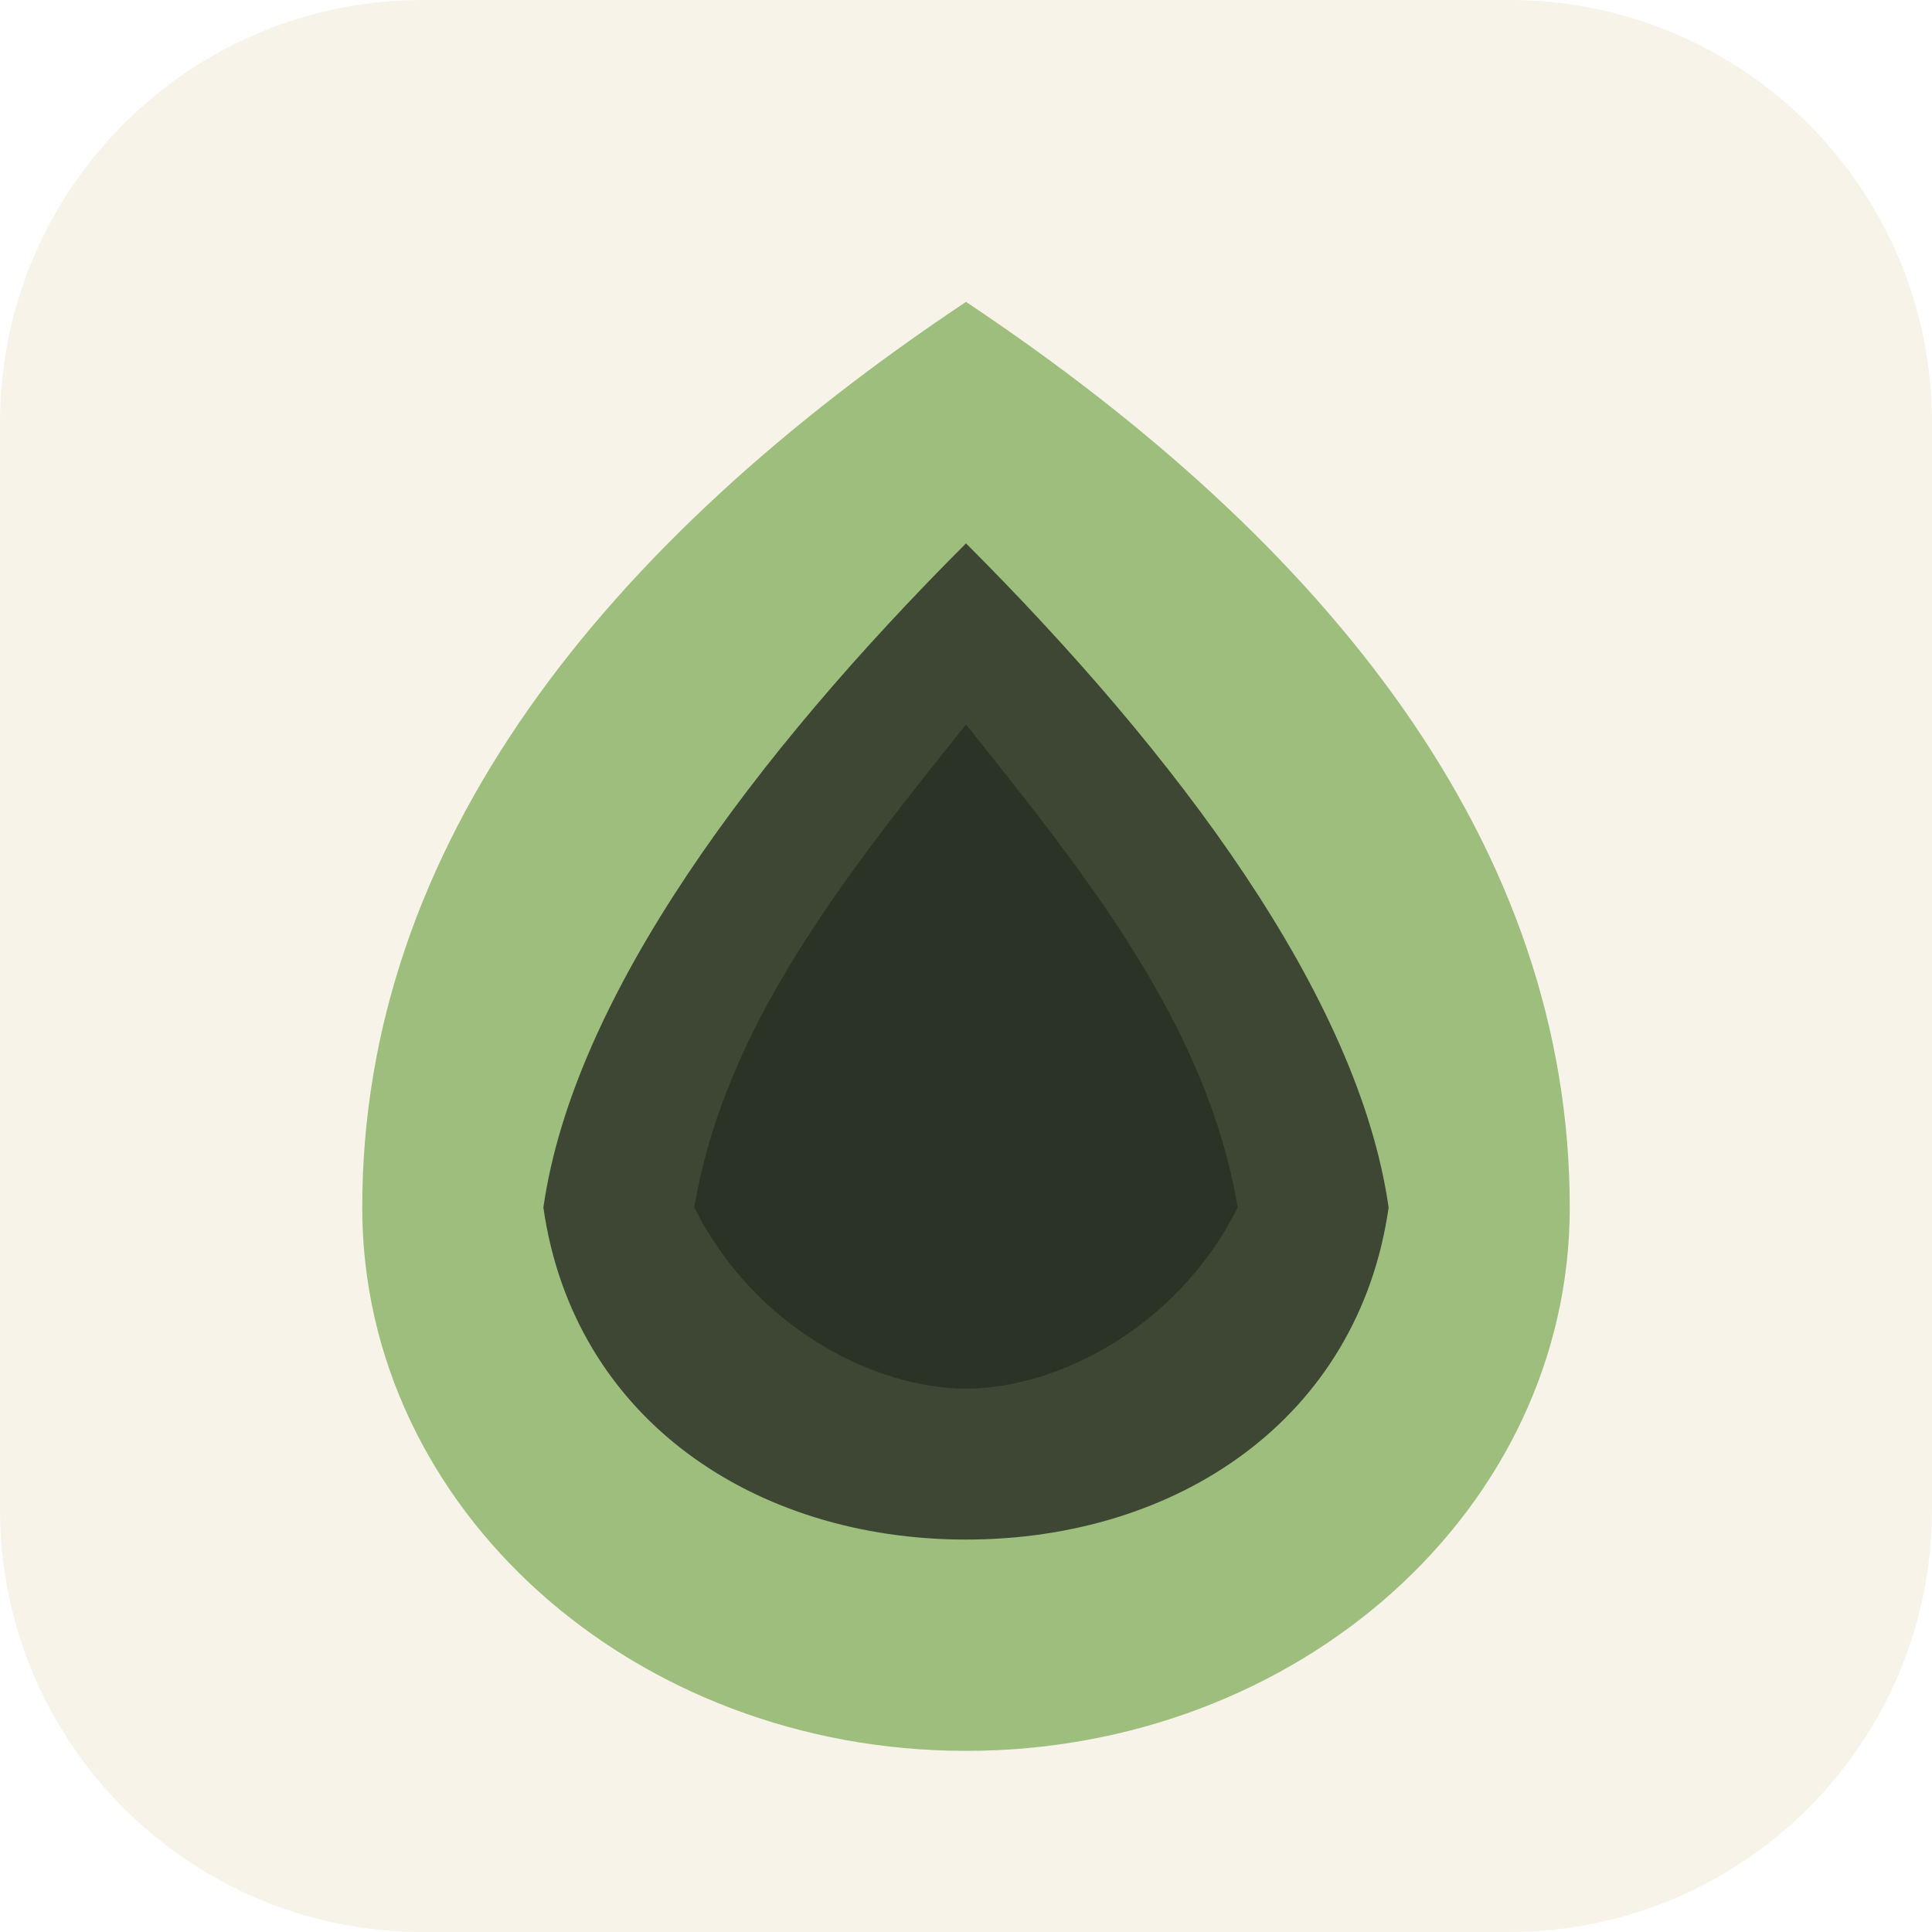
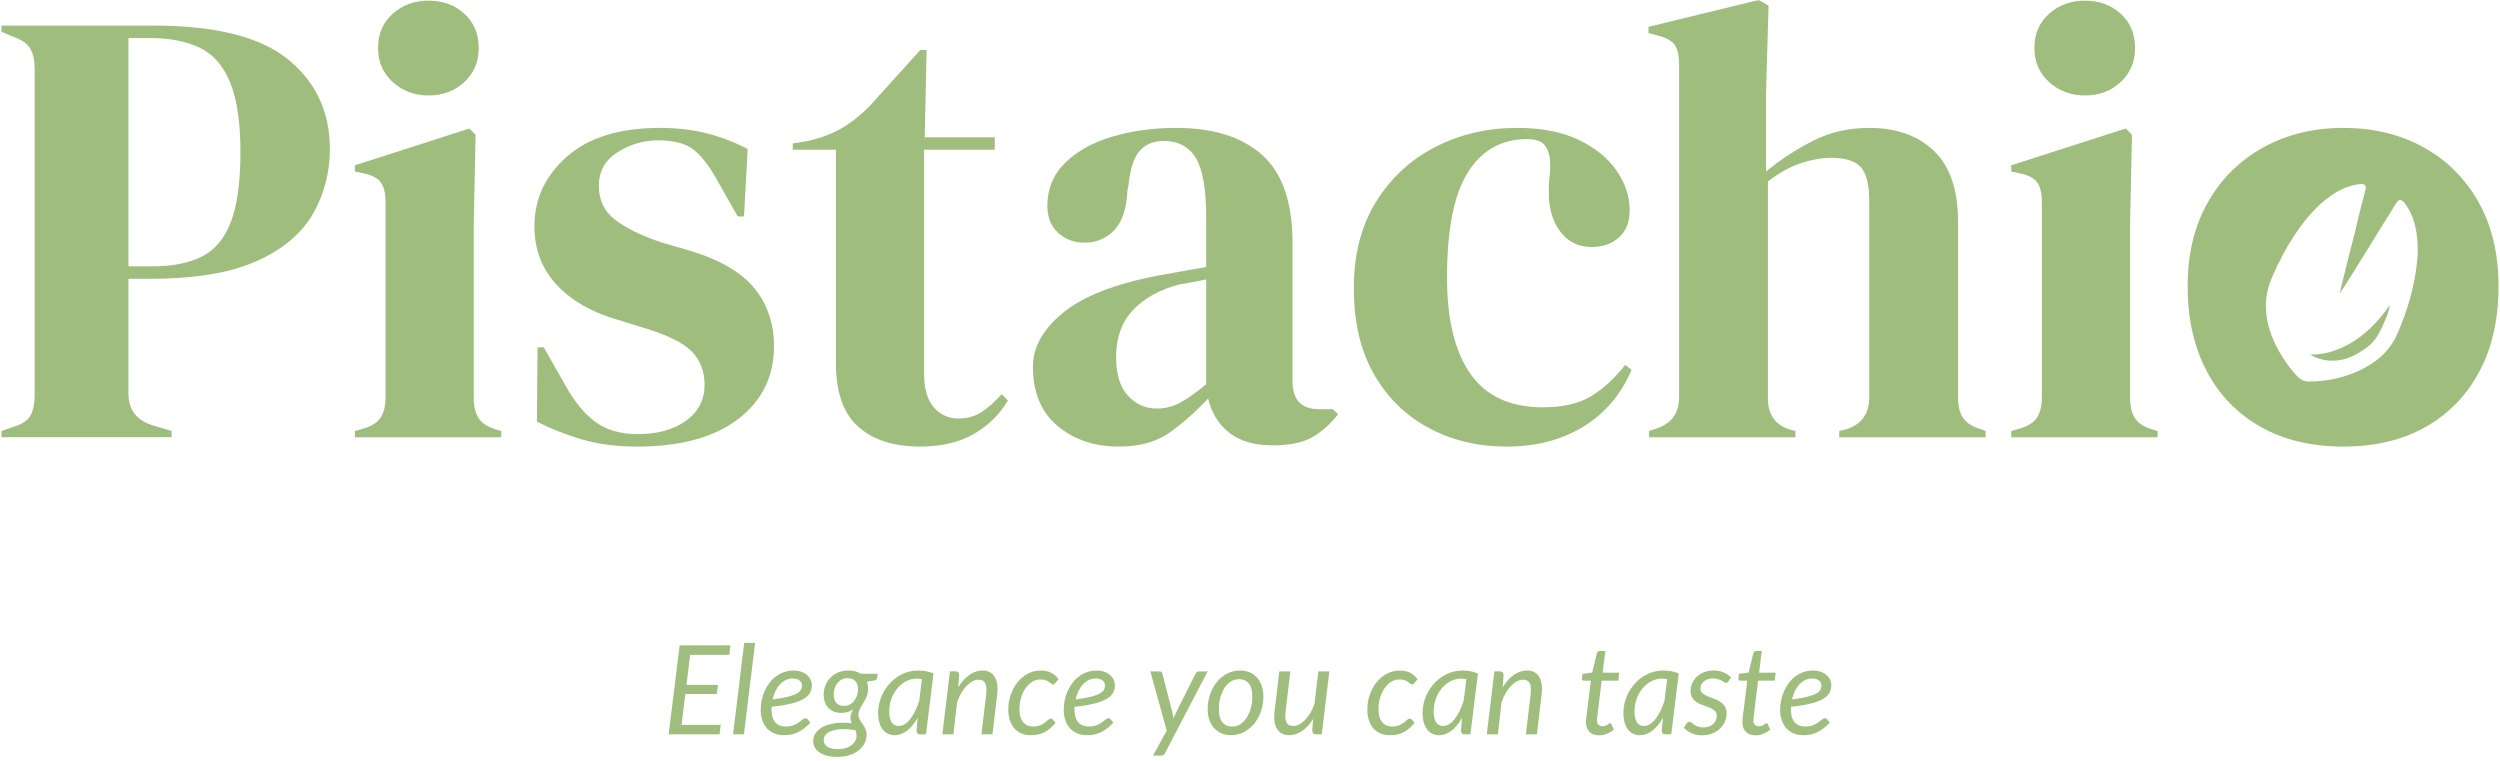
- <svg xmlns="http://www.w3.org/2000/svg" viewBox="0 0 32 32" width="32" height="32">
-   <rect width="32" height="32" rx="7" fill="#F7F3E8" />
-   <g fill="#9EBE7E">
-     <path d="M16 5 C10 9 6 14 6 20 C6 25 10.5 29 16 29 C21.5 29 26 25 26 20 C26 14 22 9 16 5 Z" />
-     <path d="M16 9 C12.5 12.5 9.5 16.5 9 20 C9.5 23.5 12.5 25.5 16 25.5 C19.5 25.5 22.5 23.5 23 20 C22.5 16.5 19.5 12.5 16 9 Z" fill="#2B3326" opacity="0.85" />
-     <path d="M16 12 C14 14.5 12 17 11.5 20 C12.5 22 14.5 23 16 23 C17.5 23 19.5 22 20.5 20 C20 17 18 14.5 16 12 Z" fill="#2B3326" />
-   </g>
+ <svg xmlns="http://www.w3.org/2000/svg" width="720" height="219" viewBox="180 431 720 219">
+   <path fill-rule="nonzero" fill="rgb(62.399%, 74.5%, 49.399%)" fill-opacity="1" d="M 378.766 619.594 L 377.707 628.234 L 386.797 628.234 L 386.457 630.863 L 377.383 630.863 L 376.289 639.766 L 387.57 639.766 L 387.23 642.484 L 372.578 642.484 L 375.734 616.859 L 390.367 616.859 L 390.027 619.594 Z M 378.766 619.594 " />
+   <path fill-rule="nonzero" fill="rgb(62.399%, 74.5%, 49.399%)" fill-opacity="1" d="M 391.121 642.484 L 394.332 616.145 L 397.469 616.145 L 394.258 642.484 Z M 391.121 642.484 " />
+   <path fill-rule="nonzero" fill="rgb(62.399%, 74.5%, 49.399%)" fill-opacity="1" d="M 408.336 626.406 C 407.582 626.406 406.891 626.562 406.258 626.875 C 405.621 627.184 405.062 627.609 404.57 628.152 C 404.082 628.695 403.664 629.332 403.316 630.066 C 402.969 630.801 402.699 631.59 402.508 632.434 C 404.352 632.211 405.828 631.949 406.938 631.656 C 408.051 631.363 408.906 631.051 409.504 630.711 C 410.102 630.367 410.496 630.004 410.688 629.609 C 410.879 629.215 410.973 628.805 410.973 628.375 C 410.973 628.16 410.926 627.938 410.832 627.707 C 410.734 627.473 410.582 627.262 410.371 627.07 C 410.164 626.879 409.891 626.723 409.559 626.598 C 409.223 626.473 408.816 626.406 408.336 626.406 M 413.395 639.141 C 412.785 639.773 412.188 640.312 411.602 640.758 C 411.016 641.207 410.418 641.578 409.816 641.879 C 409.215 642.176 408.578 642.395 407.914 642.531 C 407.25 642.668 406.539 642.734 405.773 642.734 C 404.734 642.734 403.801 642.562 402.977 642.215 C 402.148 641.871 401.449 641.379 400.875 640.742 C 400.305 640.102 399.859 639.332 399.551 638.426 C 399.238 637.52 399.082 636.508 399.082 635.387 C 399.082 634.457 399.184 633.527 399.379 632.605 C 399.574 631.68 399.863 630.801 400.238 629.969 C 400.617 629.133 401.078 628.355 401.621 627.641 C 402.164 626.926 402.785 626.309 403.488 625.793 C 404.188 625.273 404.957 624.863 405.801 624.566 C 406.645 624.27 407.547 624.117 408.516 624.117 C 409.438 624.117 410.23 624.25 410.902 624.512 C 411.57 624.777 412.121 625.109 412.551 625.516 C 412.984 625.922 413.301 626.367 413.512 626.855 C 413.719 627.344 413.824 627.809 413.824 628.25 C 413.824 629.035 413.664 629.762 413.34 630.422 C 413.02 631.086 412.426 631.68 411.566 632.211 C 410.703 632.742 409.523 633.203 408.016 633.598 C 406.508 633.992 404.57 634.305 402.203 634.547 C 402.203 634.676 402.199 634.805 402.195 634.93 C 402.188 635.055 402.188 635.184 402.188 635.312 C 402.188 636.91 402.535 638.133 403.234 638.973 C 403.934 639.812 404.988 640.23 406.398 640.23 C 406.977 640.23 407.484 640.172 407.934 640.055 C 408.383 639.934 408.781 639.789 409.137 639.613 C 409.488 639.441 409.797 639.25 410.066 639.043 C 410.336 638.836 410.582 638.645 410.805 638.469 C 411.023 638.297 411.23 638.152 411.422 638.031 C 411.613 637.914 411.805 637.852 411.996 637.852 C 412.223 637.852 412.426 637.953 412.605 638.156 Z M 413.395 639.141 " />
+   <path fill-rule="nonzero" fill="rgb(62.399%, 74.5%, 49.399%)" fill-opacity="1" d="M 423.078 634.312 C 423.723 634.312 424.297 634.172 424.793 633.895 C 425.289 633.613 425.707 633.242 426.047 632.785 C 426.387 632.324 426.648 631.809 426.828 631.238 C 427.008 630.664 427.098 630.086 427.098 629.5 C 427.098 628.453 426.832 627.66 426.297 627.125 C 425.766 626.586 425.035 626.32 424.102 626.32 C 423.457 626.32 422.887 626.449 422.398 626.711 C 421.906 626.977 421.492 627.328 421.152 627.77 C 420.809 628.207 420.555 628.711 420.379 629.27 C 420.207 629.828 420.121 630.414 420.121 631.023 C 420.121 632.094 420.379 632.91 420.898 633.473 C 421.422 634.031 422.145 634.312 423.078 634.312 M 426.684 642.934 C 426.684 642.609 426.652 642.316 426.594 642.047 C 426.535 641.777 426.457 641.523 426.359 641.285 C 424.781 641.035 423.422 640.945 422.273 641.008 C 421.125 641.074 420.176 641.25 419.43 641.535 C 418.684 641.824 418.129 642.191 417.77 642.645 C 417.41 643.098 417.23 643.586 417.23 644.113 C 417.23 644.969 417.594 645.625 418.316 646.078 C 419.043 646.531 420.066 646.758 421.395 646.758 C 422.184 646.758 422.902 646.652 423.555 646.445 C 424.207 646.238 424.762 645.961 425.223 645.613 C 425.684 645.27 426.043 644.863 426.297 644.398 C 426.555 643.934 426.684 643.445 426.684 642.934 M 432.781 625.031 L 432.656 626.086 C 432.598 626.516 432.355 626.801 431.938 626.945 L 429.66 627.34 C 429.887 627.957 430.004 628.645 430.004 629.395 C 430.004 629.992 429.934 630.527 429.797 631.004 C 429.656 631.48 429.488 631.922 429.285 632.328 C 429.082 632.734 428.859 633.113 428.621 633.473 C 428.383 633.828 428.16 634.184 427.957 634.535 C 427.754 634.887 427.582 635.25 427.445 635.625 C 427.309 636 427.238 636.41 427.238 636.852 C 427.238 637.172 427.297 637.48 427.41 637.773 C 427.523 638.066 427.668 638.352 427.84 638.629 C 428.012 638.91 428.207 639.195 428.414 639.48 C 428.625 639.766 428.812 640.07 428.988 640.395 C 429.16 640.715 429.305 641.062 429.418 641.438 C 429.531 641.812 429.59 642.23 429.59 642.684 C 429.578 643.527 429.375 644.328 428.98 645.086 C 428.586 645.844 428.023 646.516 427.293 647.098 C 426.562 647.684 425.68 648.145 424.641 648.484 C 423.598 648.824 422.426 648.992 421.125 648.992 C 420.086 648.992 419.137 648.887 418.281 648.672 C 417.426 648.457 416.695 648.152 416.094 647.758 C 415.488 647.367 415.023 646.895 414.695 646.34 C 414.367 645.785 414.199 645.172 414.199 644.504 C 414.199 643.742 414.363 643.07 414.688 642.484 C 415.008 641.902 415.445 641.398 415.996 640.973 C 416.543 640.551 417.184 640.203 417.914 639.926 C 418.645 639.652 419.418 639.449 420.234 639.32 C 421.055 639.188 421.895 639.125 422.758 639.133 C 423.617 639.137 424.461 639.199 425.285 639.32 C 425.176 639.094 425.09 638.859 425.023 638.613 C 424.961 638.367 424.926 638.102 424.926 637.816 C 424.926 637.449 424.984 637.066 425.098 636.672 C 425.211 636.281 425.398 635.832 425.66 635.332 C 425.207 635.641 424.699 635.883 424.137 636.059 C 423.574 636.23 422.934 636.316 422.219 636.316 C 421.523 636.316 420.875 636.203 420.273 635.977 C 419.668 635.75 419.141 635.414 418.684 634.977 C 418.23 634.535 417.871 633.98 417.609 633.32 C 417.348 632.66 417.215 631.887 417.215 631.004 C 417.215 630.148 417.375 629.301 417.691 628.477 C 418.008 627.645 418.469 626.906 419.078 626.258 C 419.691 625.605 420.441 625.086 421.34 624.691 C 422.234 624.297 423.27 624.102 424.441 624.102 C 425.09 624.102 425.703 624.18 426.289 624.336 C 426.875 624.488 427.402 624.723 427.867 625.031 Z M 432.781 625.031 " />
+   <path fill-rule="nonzero" fill="rgb(62.399%, 74.5%, 49.399%)" fill-opacity="1" d="M 445.516 626.586 C 445.25 626.527 444.992 626.488 444.734 626.473 C 444.477 626.453 444.223 626.445 443.973 626.445 C 443.254 626.445 442.562 626.559 441.891 626.793 C 441.223 627.027 440.594 627.352 440.008 627.766 C 439.422 628.184 438.891 628.684 438.414 629.262 C 437.934 629.84 437.527 630.473 437.184 631.164 C 436.844 631.855 436.578 632.594 436.387 633.375 C 436.195 634.156 436.098 634.957 436.098 635.777 C 436.098 638.652 437.02 640.09 438.859 640.09 C 439.445 640.09 440.02 639.906 440.582 639.543 C 441.145 639.18 441.68 638.672 442.188 638.023 C 442.695 637.375 443.164 636.605 443.594 635.715 C 444.027 634.828 444.41 633.855 444.742 632.793 Z M 444.293 637.711 C 443.863 638.473 443.402 639.164 442.906 639.785 C 442.41 640.406 441.883 640.934 441.328 641.367 C 440.77 641.801 440.184 642.141 439.57 642.379 C 438.953 642.617 438.316 642.734 437.66 642.734 C 436.941 642.734 436.289 642.594 435.703 642.312 C 435.117 642.035 434.621 641.625 434.207 641.082 C 433.793 640.539 433.473 639.871 433.246 639.078 C 433.02 638.285 432.906 637.375 432.906 636.352 C 432.906 635.277 433.043 634.23 433.312 633.211 C 433.578 632.195 433.961 631.23 434.457 630.324 C 434.953 629.418 435.547 628.586 436.242 627.832 C 436.938 627.074 437.711 626.418 438.566 625.863 C 439.418 625.309 440.336 624.879 441.316 624.574 C 442.297 624.27 443.328 624.121 444.402 624.121 C 445.18 624.121 445.938 624.184 446.672 624.309 C 447.406 624.434 448.133 624.648 448.852 624.961 L 446.68 642.484 L 445.031 642.484 C 444.613 642.484 444.328 642.379 444.18 642.164 C 444.027 641.949 443.953 641.688 443.953 641.375 Z M 444.293 637.711 " />
+   <path fill-rule="nonzero" fill="rgb(62.399%, 74.5%, 49.399%)" fill-opacity="1" d="M 455.969 628.949 C 456.938 627.352 458.031 626.145 459.25 625.328 C 460.469 624.508 461.727 624.102 463.02 624.102 C 463.781 624.102 464.457 624.254 465.035 624.559 C 465.617 624.863 466.086 625.305 466.453 625.891 C 466.816 626.477 467.066 627.191 467.195 628.043 C 467.328 628.898 467.328 629.867 467.195 630.949 L 465.832 642.484 L 462.66 642.484 L 464.023 630.949 C 464.191 629.52 464.102 628.461 463.754 627.777 C 463.406 627.09 462.766 626.75 461.832 626.75 C 461.258 626.75 460.676 626.902 460.086 627.215 C 459.492 627.523 458.922 627.965 458.371 628.535 C 457.824 629.109 457.312 629.797 456.84 630.602 C 456.367 631.406 455.965 632.305 455.629 633.293 L 454.59 642.484 L 451.398 642.484 L 453.582 624.352 L 455.164 624.352 C 455.879 624.352 456.238 624.711 456.238 625.426 Z M 455.969 628.949 " />
+   <path fill-rule="nonzero" fill="rgb(62.399%, 74.5%, 49.399%)" fill-opacity="1" d="M 482.242 640.93 C 481.68 641.383 481.117 641.742 480.559 642.012 C 479.996 642.277 479.414 642.469 478.809 642.574 C 478.207 642.68 477.555 642.734 476.863 642.734 C 475.812 642.734 474.883 642.555 474.074 642.199 C 473.27 641.84 472.59 641.336 472.047 640.688 C 471.504 640.039 471.09 639.258 470.812 638.344 C 470.531 637.434 470.387 636.43 470.387 635.332 C 470.387 633.863 470.617 632.457 471.078 631.113 C 471.539 629.766 472.184 628.574 473.008 627.535 C 473.832 626.5 474.816 625.668 475.957 625.051 C 477.098 624.43 478.344 624.121 479.695 624.121 C 480.906 624.121 481.914 624.332 482.727 624.754 C 483.539 625.176 484.254 625.793 484.863 626.605 L 483.859 627.805 C 483.773 627.898 483.68 627.977 483.578 628.035 C 483.477 628.094 483.359 628.125 483.23 628.125 C 483.062 628.125 482.898 628.051 482.738 627.902 C 482.574 627.754 482.363 627.586 482.098 627.402 C 481.836 627.215 481.512 627.051 481.121 626.898 C 480.734 626.75 480.234 626.676 479.625 626.676 C 478.801 626.676 478.023 626.898 477.293 627.348 C 476.566 627.793 475.926 628.406 475.375 629.18 C 474.824 629.953 474.391 630.875 474.074 631.934 C 473.758 632.996 473.598 634.133 473.598 635.348 C 473.598 636.09 473.684 636.758 473.848 637.363 C 474.02 637.965 474.27 638.477 474.602 638.898 C 474.938 639.324 475.348 639.648 475.832 639.883 C 476.316 640.117 476.879 640.23 477.527 640.23 C 478.328 640.23 479 640.113 479.543 639.875 C 480.09 639.637 480.547 639.375 480.918 639.094 C 481.285 638.816 481.602 638.555 481.859 638.32 C 482.113 638.082 482.367 637.961 482.621 637.961 C 482.848 637.961 483.051 638.062 483.23 638.262 L 484.02 639.23 C 483.398 639.91 482.805 640.477 482.242 640.93 " />
+   <path fill-rule="nonzero" fill="rgb(62.399%, 74.5%, 49.399%)" fill-opacity="1" d="M 495.605 626.406 C 494.852 626.406 494.156 626.562 493.523 626.875 C 492.891 627.184 492.328 627.609 491.84 628.152 C 491.348 628.695 490.93 629.332 490.582 630.066 C 490.234 630.801 489.969 631.59 489.777 632.434 C 491.617 632.211 493.094 631.949 494.207 631.656 C 495.316 631.363 496.172 631.051 496.77 630.711 C 497.367 630.367 497.762 630.004 497.953 629.609 C 498.145 629.215 498.238 628.805 498.238 628.375 C 498.238 628.16 498.191 627.938 498.098 627.707 C 498.004 627.473 497.852 627.262 497.641 627.07 C 497.43 626.879 497.156 626.723 496.824 626.598 C 496.488 626.473 496.082 626.406 495.605 626.406 M 500.66 639.141 C 500.055 639.773 499.453 640.312 498.867 640.758 C 498.281 641.207 497.688 641.578 497.086 641.879 C 496.48 642.176 495.848 642.395 495.184 642.531 C 494.52 642.668 493.805 642.734 493.039 642.734 C 492 642.734 491.066 642.562 490.242 642.215 C 489.418 641.871 488.719 641.379 488.145 640.742 C 487.57 640.102 487.129 639.332 486.816 638.426 C 486.508 637.52 486.352 636.508 486.352 635.387 C 486.352 634.457 486.449 633.527 486.645 632.605 C 486.844 631.68 487.133 630.801 487.508 629.969 C 487.883 629.133 488.344 628.355 488.887 627.641 C 489.434 626.926 490.055 626.309 490.754 625.793 C 491.453 625.273 492.223 624.863 493.066 624.566 C 493.91 624.27 494.816 624.117 495.785 624.117 C 496.703 624.117 497.5 624.25 498.168 624.512 C 498.84 624.777 499.391 625.109 499.82 625.516 C 500.25 625.922 500.57 626.367 500.777 626.855 C 500.988 627.344 501.094 627.809 501.094 628.25 C 501.094 629.035 500.93 629.762 500.609 630.422 C 500.285 631.086 499.691 631.68 498.832 632.211 C 497.973 632.742 496.789 633.203 495.281 633.598 C 493.773 633.992 491.84 634.305 489.473 634.547 C 489.473 634.676 489.469 634.805 489.461 634.93 C 489.457 635.055 489.453 635.184 489.453 635.312 C 489.453 636.91 489.805 638.133 490.504 638.973 C 491.203 639.812 492.258 640.23 493.668 640.23 C 494.242 640.23 494.754 640.172 495.199 640.055 C 495.648 639.934 496.051 639.789 496.402 639.613 C 496.754 639.441 497.066 639.25 497.336 639.043 C 497.605 638.836 497.852 638.645 498.07 638.469 C 498.293 638.297 498.496 638.152 498.688 638.031 C 498.879 637.914 499.07 637.852 499.262 637.852 C 499.488 637.852 499.691 637.953 499.871 638.156 Z M 500.66 639.141 " />
+   <path fill-rule="nonzero" fill="rgb(62.399%, 74.5%, 49.399%)" fill-opacity="1" d="M 527.797 624.371 L 515.527 647.887 C 515.398 648.137 515.246 648.32 515.07 648.441 C 514.898 648.559 514.68 648.617 514.418 648.617 L 512.066 648.617 L 516.016 641.414 L 511.297 624.371 L 513.934 624.371 C 514.195 624.371 514.387 624.434 514.508 624.559 C 514.625 624.684 514.715 624.84 514.777 625.031 L 517.699 636.441 C 517.758 636.691 517.805 636.941 517.844 637.191 C 517.879 637.441 517.906 637.691 517.934 637.941 C 518.039 637.691 518.148 637.438 518.254 637.184 C 518.363 636.926 518.477 636.672 518.598 636.422 L 524.336 624.996 C 524.43 624.805 524.566 624.652 524.738 624.539 C 524.91 624.426 525.09 624.371 525.266 624.371 Z M 527.797 624.371 " />
+   <path fill-rule="nonzero" fill="rgb(62.399%, 74.5%, 49.399%)" fill-opacity="1" d="M 534.879 640.25 C 535.754 640.25 536.543 640.012 537.254 639.535 C 537.969 639.059 538.574 638.422 539.086 637.629 C 539.594 636.836 539.984 635.922 540.258 634.883 C 540.535 633.848 540.672 632.762 540.672 631.629 C 540.672 629.961 540.34 628.707 539.676 627.867 C 539.012 627.027 538.059 626.605 536.816 626.605 C 535.934 626.605 535.133 626.84 534.422 627.312 C 533.711 627.781 533.105 628.41 532.602 629.199 C 532.102 629.984 531.711 630.898 531.438 631.934 C 531.16 632.973 531.023 634.055 531.023 635.188 C 531.023 636.855 531.352 638.117 532.008 638.969 C 532.668 639.824 533.625 640.25 534.879 640.25 M 534.574 642.734 C 533.582 642.734 532.672 642.566 531.848 642.227 C 531.023 641.887 530.312 641.395 529.715 640.75 C 529.117 640.105 528.648 639.32 528.316 638.391 C 527.98 637.461 527.812 636.398 527.812 635.207 C 527.812 633.68 528.051 632.246 528.531 630.898 C 529.008 629.551 529.664 628.371 530.504 627.367 C 531.34 626.355 532.324 625.562 533.453 624.977 C 534.582 624.395 535.801 624.102 537.102 624.102 C 538.094 624.102 539.004 624.27 539.828 624.613 C 540.652 624.953 541.367 625.445 541.965 626.086 C 542.562 626.73 543.027 627.516 543.363 628.445 C 543.695 629.379 543.863 630.434 543.863 631.613 C 543.863 633.125 543.625 634.559 543.148 635.902 C 542.668 637.25 542.016 638.43 541.184 639.445 C 540.352 640.457 539.367 641.258 538.234 641.848 C 537.098 642.438 535.879 642.734 534.574 642.734 " />
+   <path fill-rule="nonzero" fill="rgb(62.399%, 74.5%, 49.399%)" fill-opacity="1" d="M 562.855 624.371 L 560.668 642.484 L 559.09 642.484 C 558.312 642.484 557.926 642.102 557.926 641.34 L 558.195 638.031 C 557.238 639.582 556.16 640.754 554.957 641.547 C 553.754 642.34 552.52 642.734 551.254 642.734 C 550.488 642.734 549.812 642.582 549.227 642.277 C 548.641 641.977 548.164 641.531 547.801 640.949 C 547.434 640.363 547.188 639.648 547.055 638.801 C 546.926 637.953 546.93 636.984 547.074 635.887 L 548.438 624.371 L 551.613 624.371 L 550.25 635.887 C 550.082 637.305 550.168 638.359 550.508 639.051 C 550.852 639.742 551.492 640.09 552.438 640.09 C 552.988 640.09 553.555 639.941 554.141 639.641 C 554.727 639.344 555.289 638.922 555.828 638.371 C 556.363 637.824 556.871 637.16 557.344 636.379 C 557.812 635.598 558.219 634.73 558.551 633.777 L 559.684 624.371 Z M 562.855 624.371 " />
+   <path fill-rule="nonzero" fill="rgb(62.399%, 74.5%, 49.399%)" fill-opacity="1" d="M 585.652 640.93 C 585.09 641.383 584.527 641.742 583.965 642.012 C 583.402 642.277 582.82 642.469 582.215 642.574 C 581.613 642.68 580.965 642.734 580.27 642.734 C 579.219 642.734 578.289 642.555 577.48 642.199 C 576.676 641.84 576 641.336 575.453 640.688 C 574.91 640.039 574.496 639.258 574.219 638.344 C 573.938 637.434 573.797 636.43 573.797 635.332 C 573.797 633.863 574.027 632.457 574.484 631.113 C 574.945 629.766 575.59 628.574 576.414 627.535 C 577.238 626.5 578.223 625.668 579.363 625.051 C 580.504 624.43 581.754 624.121 583.102 624.121 C 584.312 624.121 585.32 624.332 586.133 624.754 C 586.949 625.176 587.66 625.793 588.27 626.605 L 587.266 627.805 C 587.18 627.898 587.086 627.977 586.988 628.035 C 586.883 628.094 586.766 628.125 586.637 628.125 C 586.469 628.125 586.305 628.051 586.145 627.902 C 585.984 627.754 585.77 627.586 585.508 627.402 C 585.242 627.215 584.918 627.051 584.531 626.898 C 584.141 626.75 583.641 626.676 583.031 626.676 C 582.207 626.676 581.43 626.898 580.699 627.348 C 579.973 627.793 579.332 628.406 578.781 629.18 C 578.23 629.953 577.797 630.875 577.48 631.934 C 577.164 632.996 577.004 634.133 577.004 635.348 C 577.004 636.09 577.09 636.758 577.258 637.363 C 577.426 637.965 577.676 638.477 578.008 638.898 C 578.344 639.324 578.754 639.648 579.238 639.883 C 579.723 640.117 580.289 640.23 580.934 640.23 C 581.734 640.23 582.406 640.113 582.953 639.875 C 583.496 639.637 583.953 639.375 584.324 639.094 C 584.695 638.816 585.008 638.555 585.266 638.32 C 585.523 638.082 585.777 637.961 586.027 637.961 C 586.254 637.961 586.457 638.062 586.637 638.262 L 587.426 639.23 C 586.805 639.91 586.211 640.477 585.652 640.93 " />
+   <path fill-rule="nonzero" fill="rgb(62.399%, 74.5%, 49.399%)" fill-opacity="1" d="M 602.312 626.586 C 602.047 626.527 601.789 626.488 601.531 626.473 C 601.273 626.453 601.02 626.445 600.77 626.445 C 600.051 626.445 599.359 626.559 598.688 626.793 C 598.02 627.027 597.391 627.352 596.805 627.766 C 596.219 628.184 595.688 628.684 595.211 629.262 C 594.73 629.84 594.32 630.473 593.98 631.164 C 593.641 631.855 593.371 632.594 593.184 633.375 C 592.992 634.156 592.895 634.957 592.895 635.777 C 592.895 638.652 593.816 640.09 595.656 640.09 C 596.242 640.09 596.816 639.906 597.379 639.543 C 597.941 639.18 598.477 638.672 598.984 638.023 C 599.492 637.375 599.961 636.605 600.391 635.715 C 600.82 634.828 601.203 633.855 601.539 632.793 Z M 601.09 637.711 C 600.66 638.473 600.195 639.164 599.699 639.785 C 599.203 640.406 598.68 640.934 598.121 641.367 C 597.566 641.801 596.98 642.141 596.367 642.379 C 595.75 642.617 595.113 642.734 594.457 642.734 C 593.738 642.734 593.086 642.594 592.5 642.312 C 591.914 642.035 591.414 641.625 591.004 641.082 C 590.59 640.539 590.27 639.871 590.043 639.078 C 589.816 638.285 589.703 637.375 589.703 636.352 C 589.703 635.277 589.84 634.23 590.105 633.211 C 590.375 632.195 590.758 631.23 591.254 630.324 C 591.75 629.418 592.344 628.586 593.039 627.832 C 593.734 627.074 594.508 626.418 595.363 625.863 C 596.215 625.309 597.133 624.879 598.113 624.574 C 599.094 624.27 600.121 624.121 601.199 624.121 C 601.977 624.121 602.73 624.184 603.469 624.309 C 604.203 624.434 604.93 624.648 605.648 624.961 L 603.477 642.484 L 601.828 642.484 C 601.41 642.484 601.125 642.379 600.977 642.164 C 600.824 641.949 600.75 641.688 600.75 641.375 Z M 601.09 637.711 " />
+   <path fill-rule="nonzero" fill="rgb(62.399%, 74.5%, 49.399%)" fill-opacity="1" d="M 612.766 628.949 C 613.734 627.352 614.828 626.145 616.047 625.328 C 617.266 624.508 618.523 624.102 619.812 624.102 C 620.578 624.102 621.254 624.254 621.832 624.559 C 622.41 624.863 622.883 625.305 623.25 625.891 C 623.613 626.477 623.859 627.191 623.992 628.043 C 624.125 628.898 624.125 629.867 623.992 630.949 L 622.629 642.484 L 619.457 642.484 L 620.82 630.949 C 620.984 629.52 620.895 628.461 620.551 627.777 C 620.203 627.09 619.562 626.75 618.633 626.75 C 618.055 626.75 617.473 626.902 616.883 627.215 C 616.289 627.523 615.719 627.965 615.168 628.535 C 614.617 629.109 614.109 629.797 613.637 630.602 C 613.164 631.406 612.762 632.305 612.426 633.293 L 611.387 642.484 L 608.191 642.484 L 610.379 624.352 L 611.961 624.352 C 612.676 624.352 613.035 624.711 613.035 625.426 Z M 612.766 628.949 " />
+   <path fill-rule="nonzero" fill="rgb(62.399%, 74.5%, 49.399%)" fill-opacity="1" d="M 636.762 639.07 L 636.762 638.793 C 636.762 638.68 636.77 638.516 636.789 638.301 C 636.809 638.086 636.836 637.805 636.879 637.461 C 636.922 637.113 636.977 636.66 637.051 636.102 L 638.16 627.035 L 636.133 627.035 C 635.969 627.035 635.832 626.977 635.73 626.863 C 635.629 626.75 635.59 626.574 635.613 626.336 L 635.758 625.066 L 638.555 624.691 L 639.918 619.094 C 639.977 618.918 640.07 618.77 640.195 618.656 C 640.32 618.543 640.48 618.488 640.672 618.488 L 642.34 618.488 L 641.566 624.727 L 646.34 624.727 L 646.07 627.035 L 641.281 627.035 L 640.188 635.938 C 640.129 636.43 640.082 636.82 640.047 637.121 C 640.008 637.418 639.98 637.656 639.965 637.836 C 639.945 638.016 639.934 638.141 639.926 638.211 C 639.922 638.281 639.918 638.336 639.918 638.371 C 639.918 638.98 640.062 639.43 640.348 639.723 C 640.637 640.016 641.02 640.16 641.496 640.16 C 641.82 640.16 642.098 640.113 642.332 640.027 C 642.562 639.938 642.77 639.84 642.949 639.73 C 643.129 639.625 643.277 639.523 643.398 639.438 C 643.516 639.348 643.617 639.301 643.703 639.301 C 643.809 639.301 643.891 639.324 643.945 639.375 C 644 639.422 644.051 639.5 644.098 639.605 L 644.777 641.125 C 644.191 641.637 643.527 642.043 642.781 642.332 C 642.031 642.625 641.281 642.77 640.527 642.77 C 639.367 642.77 638.457 642.457 637.793 641.824 C 637.129 641.191 636.785 640.273 636.762 639.07 " />
+   <path fill-rule="nonzero" fill="rgb(62.399%, 74.5%, 49.399%)" fill-opacity="1" d="M 660.148 626.586 C 659.887 626.527 659.625 626.488 659.367 626.473 C 659.109 626.453 658.855 626.445 658.605 626.445 C 657.891 626.445 657.195 626.559 656.523 626.793 C 655.855 627.027 655.227 627.352 654.641 627.766 C 654.059 628.184 653.523 628.684 653.047 629.262 C 652.566 629.84 652.16 630.473 651.816 631.164 C 651.477 631.855 651.211 632.594 651.02 633.375 C 650.828 634.156 650.734 634.957 650.734 635.777 C 650.734 638.652 651.652 640.09 653.492 640.09 C 654.082 640.09 654.652 639.906 655.215 639.543 C 655.777 639.18 656.312 638.672 656.82 638.023 C 657.328 637.375 657.797 636.605 658.23 635.715 C 658.66 634.828 659.043 633.855 659.375 632.793 Z M 658.93 637.711 C 658.5 638.473 658.035 639.164 657.539 639.785 C 657.043 640.406 656.516 640.934 655.961 641.367 C 655.402 641.801 654.816 642.141 654.203 642.379 C 653.586 642.617 652.949 642.734 652.293 642.734 C 651.574 642.734 650.926 642.594 650.34 642.312 C 649.754 642.035 649.254 641.625 648.84 641.082 C 648.43 640.539 648.109 639.871 647.883 639.078 C 647.652 638.285 647.543 637.375 647.543 636.352 C 647.543 635.277 647.676 634.23 647.945 633.211 C 648.215 632.195 648.594 631.23 649.094 630.324 C 649.59 629.418 650.184 628.586 650.879 627.832 C 651.57 627.074 652.344 626.418 653.199 625.863 C 654.055 625.309 654.973 624.879 655.949 624.574 C 656.934 624.27 657.961 624.121 659.035 624.121 C 659.812 624.121 660.57 624.184 661.305 624.309 C 662.039 624.434 662.766 624.648 663.484 624.961 L 661.312 642.484 L 659.664 642.484 C 659.246 642.484 658.961 642.379 658.812 642.164 C 658.66 641.949 658.586 641.688 658.586 641.375 Z M 658.93 637.711 " />
+   <path fill-rule="nonzero" fill="rgb(62.399%, 74.5%, 49.399%)" fill-opacity="1" d="M 677.742 627.266 C 677.645 627.41 677.551 627.516 677.453 627.578 C 677.359 627.645 677.238 627.68 677.094 627.68 C 676.926 627.68 676.746 627.613 676.547 627.48 C 676.352 627.352 676.113 627.203 675.832 627.043 C 675.551 626.883 675.207 626.734 674.801 626.598 C 674.395 626.461 673.902 626.391 673.328 626.391 C 672.793 626.391 672.301 626.465 671.859 626.613 C 671.418 626.762 671.035 626.969 670.719 627.23 C 670.402 627.492 670.156 627.801 669.984 628.152 C 669.812 628.504 669.723 628.875 669.723 629.27 C 669.723 629.828 669.91 630.277 670.281 630.609 C 670.652 630.945 671.117 631.234 671.68 631.477 C 672.242 631.723 672.844 631.957 673.492 632.184 C 674.137 632.41 674.742 632.695 675.301 633.043 C 675.863 633.387 676.332 633.828 676.699 634.367 C 677.07 634.902 677.258 635.602 677.258 636.457 C 677.258 637.293 677.094 638.094 676.762 638.855 C 676.434 639.617 675.961 640.289 675.348 640.867 C 674.73 641.445 673.988 641.906 673.125 642.254 C 672.254 642.598 671.285 642.77 670.207 642.77 C 669.047 642.77 668.023 642.566 667.133 642.152 C 666.242 641.742 665.516 641.215 664.953 640.57 L 665.742 639.355 C 665.852 639.199 665.969 639.082 666.094 638.996 C 666.219 638.914 666.383 638.871 666.586 638.871 C 666.777 638.871 666.969 638.957 667.16 639.121 C 667.352 639.289 667.59 639.477 667.879 639.688 C 668.164 639.895 668.527 640.082 668.961 640.25 C 669.398 640.418 669.953 640.5 670.621 640.5 C 671.207 640.5 671.734 640.41 672.207 640.23 C 672.68 640.051 673.082 639.816 673.41 639.516 C 673.738 639.219 673.988 638.871 674.164 638.469 C 674.336 638.07 674.422 637.645 674.422 637.191 C 674.422 636.582 674.238 636.102 673.867 635.742 C 673.496 635.387 673.031 635.086 672.469 634.848 C 671.906 634.609 671.301 634.387 670.656 634.18 C 670.012 633.969 669.406 633.703 668.844 633.375 C 668.285 633.047 667.816 632.621 667.445 632.094 C 667.078 631.57 666.891 630.875 666.891 630.004 C 666.891 629.238 667.043 628.504 667.348 627.793 C 667.652 627.086 668.094 626.457 668.668 625.91 C 669.238 625.359 669.938 624.922 670.754 624.594 C 671.574 624.266 672.5 624.102 673.527 624.102 C 674.613 624.102 675.574 624.285 676.406 624.648 C 677.234 625.012 677.949 625.504 678.547 626.121 Z M 677.742 627.266 " />
+   <path fill-rule="nonzero" fill="rgb(62.399%, 74.5%, 49.399%)" fill-opacity="1" d="M 681.812 639.07 L 681.812 638.793 C 681.812 638.68 681.82 638.516 681.84 638.301 C 681.855 638.086 681.887 637.805 681.93 637.461 C 681.969 637.113 682.027 636.66 682.098 636.102 L 683.211 627.035 L 681.184 627.035 C 681.016 627.035 680.883 626.977 680.781 626.863 C 680.68 626.75 680.641 626.574 680.664 626.336 L 680.809 625.066 L 683.605 624.691 L 684.969 619.094 C 685.027 618.918 685.121 618.77 685.246 618.656 C 685.371 618.543 685.531 618.488 685.723 618.488 L 687.391 618.488 L 686.617 624.727 L 691.387 624.727 L 691.121 627.035 L 686.332 627.035 L 685.234 635.938 C 685.176 636.43 685.129 636.82 685.094 637.121 C 685.059 637.418 685.031 637.656 685.012 637.836 C 684.996 638.016 684.984 638.141 684.977 638.211 C 684.973 638.281 684.969 638.336 684.969 638.371 C 684.969 638.98 685.109 639.43 685.398 639.723 C 685.684 640.016 686.066 640.16 686.547 640.16 C 686.871 640.16 687.145 640.113 687.379 640.027 C 687.613 639.938 687.82 639.84 688 639.73 C 688.18 639.625 688.328 639.523 688.445 639.438 C 688.566 639.348 688.668 639.301 688.754 639.301 C 688.859 639.301 688.941 639.324 688.996 639.375 C 689.047 639.422 689.098 639.5 689.148 639.605 L 689.828 641.125 C 689.242 641.637 688.574 642.043 687.828 642.332 C 687.082 642.625 686.332 642.77 685.578 642.77 C 684.418 642.77 683.508 642.457 682.844 641.824 C 682.18 641.191 681.836 640.273 681.812 639.07 " />
+   <path fill-rule="nonzero" fill="rgb(62.399%, 74.5%, 49.399%)" fill-opacity="1" d="M 701.934 626.406 C 701.18 626.406 700.488 626.562 699.855 626.875 C 699.219 627.184 698.66 627.609 698.168 628.152 C 697.68 628.695 697.262 629.332 696.914 630.066 C 696.566 630.801 696.297 631.59 696.105 632.434 C 697.945 632.211 699.426 631.949 700.535 631.656 C 701.648 631.363 702.5 631.051 703.102 630.711 C 703.699 630.367 704.094 630.004 704.285 629.609 C 704.477 629.215 704.57 628.805 704.57 628.375 C 704.57 628.16 704.523 627.938 704.426 627.707 C 704.332 627.473 704.18 627.262 703.969 627.07 C 703.762 626.879 703.488 626.723 703.152 626.598 C 702.82 626.473 702.41 626.406 701.934 626.406 M 706.992 639.141 C 706.383 639.773 705.785 640.312 705.199 640.758 C 704.613 641.207 704.016 641.578 703.414 641.879 C 702.812 642.176 702.176 642.395 701.512 642.531 C 700.848 642.668 700.137 642.734 699.371 642.734 C 698.328 642.734 697.398 642.562 696.57 642.215 C 695.746 641.871 695.047 641.379 694.473 640.742 C 693.898 640.102 693.457 639.332 693.148 638.426 C 692.836 637.52 692.68 636.508 692.68 635.387 C 692.68 634.457 692.777 633.527 692.977 632.605 C 693.172 631.68 693.461 630.801 693.836 629.969 C 694.215 629.133 694.676 628.355 695.219 627.641 C 695.762 626.926 696.383 626.309 697.082 625.793 C 697.781 625.273 698.555 624.863 699.398 624.566 C 700.238 624.27 701.145 624.117 702.113 624.117 C 703.035 624.117 703.828 624.25 704.5 624.512 C 705.168 624.777 705.719 625.109 706.148 625.516 C 706.578 625.922 706.898 626.367 707.109 626.855 C 707.316 627.344 707.422 627.809 707.422 628.25 C 707.422 629.035 707.262 629.762 706.938 630.422 C 706.613 631.086 706.023 631.68 705.164 632.211 C 704.301 632.742 703.117 633.203 701.609 633.598 C 700.105 633.992 698.168 634.305 695.801 634.547 C 695.801 634.676 695.797 634.805 695.793 634.93 C 695.785 635.055 695.781 635.184 695.781 635.312 C 695.781 636.91 696.133 638.133 696.832 638.973 C 697.531 639.812 698.586 640.23 699.996 640.23 C 700.57 640.23 701.082 640.172 701.531 640.055 C 701.98 639.934 702.379 639.789 702.73 639.613 C 703.086 639.441 703.395 639.25 703.664 639.043 C 703.934 638.836 704.18 638.645 704.402 638.469 C 704.621 638.297 704.828 638.152 705.02 638.031 C 705.211 637.914 705.402 637.852 705.594 637.852 C 705.82 637.852 706.023 637.953 706.203 638.156 Z M 706.992 639.141 " />
+   <path fill-rule="nonzero" fill="rgb(62.399%, 74.5%, 49.399%)" fill-opacity="1" d="M 216.996 507.707 L 223.844 507.707 C 229.727 507.707 234.531 506.75 238.254 504.832 C 241.977 502.918 244.738 499.562 246.543 494.773 C 248.344 489.984 249.242 483.336 249.242 474.836 C 249.242 466.215 248.254 459.504 246.273 454.715 C 244.289 449.926 241.375 446.605 237.535 444.75 C 233.688 442.891 228.887 441.961 223.121 441.961 L 216.996 441.961 Z M 180.426 556.922 L 180.426 555.125 L 184.031 553.867 C 186.43 553.152 188.023 552.074 188.805 550.637 C 189.586 549.199 189.977 547.289 189.977 544.891 L 189.977 450.766 C 189.977 448.371 189.551 446.457 188.715 445.02 C 187.871 443.578 186.25 442.441 183.852 441.602 L 180.426 440.168 L 180.426 438.371 L 224.203 438.371 C 242.098 438.371 255.035 441.637 263.027 448.16 C 271.012 454.691 275.004 463.277 275.004 473.938 C 275.004 480.762 273.352 487.02 270.051 492.707 C 266.746 498.398 261.312 502.918 253.746 506.27 C 246.18 509.625 235.973 511.301 223.121 511.301 L 216.996 511.301 L 216.996 544.352 C 216.996 549.023 219.34 552.074 224.023 553.508 L 229.426 555.125 L 229.426 556.922 Z M 180.426 556.922 " />
+   <path fill-rule="nonzero" fill="rgb(62.399%, 74.5%, 49.399%)" fill-opacity="1" d="M 303.469 458.488 C 299.383 458.488 295.93 457.203 293.109 454.625 C 290.285 452.055 288.875 448.789 288.875 444.84 C 288.875 440.77 290.285 437.473 293.109 434.957 C 295.93 432.445 299.383 431.184 303.469 431.184 C 307.551 431.184 310.973 432.445 313.734 434.957 C 316.496 437.473 317.879 440.77 317.879 444.84 C 317.879 448.789 316.496 452.055 313.734 454.625 C 310.973 457.203 307.551 458.488 303.469 458.488 M 282.211 556.926 L 282.211 555.129 L 284.73 554.41 C 287.133 553.691 288.785 552.613 289.688 551.176 C 290.586 549.738 291.035 547.824 291.035 545.426 L 291.035 489.207 C 291.035 486.688 290.586 484.805 289.688 483.547 C 288.785 482.289 287.133 481.422 284.73 480.941 L 282.211 480.402 L 282.211 478.605 L 315.176 468.008 L 316.98 469.809 L 316.438 495.312 L 316.438 545.605 C 316.438 548.004 316.887 549.918 317.789 551.355 C 318.691 552.793 320.281 553.867 322.562 554.59 L 324.363 555.129 L 324.363 556.926 Z M 282.211 556.926 " />
+   <path fill-rule="nonzero" fill="rgb(62.399%, 74.5%, 49.399%)" fill-opacity="1" d="M 363.457 559.617 C 357.57 559.617 352.289 558.93 347.605 557.555 C 342.922 556.176 338.598 554.469 334.633 552.434 L 334.812 531.059 L 336.617 531.059 L 342.742 541.832 C 345.379 546.625 348.293 550.188 351.477 552.52 C 354.656 554.855 358.711 556.027 363.637 556.027 C 369.402 556.027 374.055 554.742 377.598 552.164 C 381.137 549.59 382.914 546.145 382.914 541.832 C 382.914 537.883 381.652 534.652 379.129 532.133 C 376.609 529.621 371.922 527.348 365.078 525.312 L 357.512 522.977 C 350.184 520.82 344.422 517.465 340.219 512.918 C 336.012 508.363 333.914 502.797 333.914 496.211 C 333.914 488.309 337.035 481.602 343.281 476.094 C 349.523 470.586 358.473 467.832 370.121 467.832 C 374.805 467.832 379.219 468.34 383.363 469.355 C 387.504 470.375 391.496 471.902 395.344 473.938 L 394.262 493.336 L 392.461 493.336 L 386.156 482.199 C 383.871 478.246 381.621 475.465 379.402 473.848 C 377.176 472.23 373.844 471.422 369.402 471.422 C 365.316 471.422 361.477 472.562 357.871 474.836 C 354.27 477.109 352.469 480.348 352.469 484.535 C 352.469 488.605 354 491.84 357.062 494.234 C 360.125 496.633 364.656 498.844 370.664 500.883 L 378.77 503.219 C 387.414 505.852 393.602 509.477 397.324 514.082 C 401.047 518.695 402.91 524.23 402.91 530.699 C 402.91 539.441 399.453 546.449 392.551 551.715 C 385.641 556.98 375.945 559.617 363.457 559.617 " />
+   <path fill-rule="nonzero" fill="rgb(62.399%, 74.5%, 49.399%)" fill-opacity="1" d="M 445.062 559.617 C 437.375 559.617 431.398 557.699 427.141 553.867 C 422.875 550.039 420.742 543.93 420.742 535.547 L 420.742 474.117 L 408.312 474.117 L 408.312 472.32 L 412.637 471.602 C 416.359 470.766 419.57 469.566 422.273 468.008 C 424.977 466.453 427.648 464.359 430.293 461.723 L 445.062 445.375 L 446.863 445.375 L 446.324 470.523 L 466.5 470.523 L 466.5 474.117 L 446.145 474.117 L 446.145 538.781 C 446.145 542.977 447.074 546.145 448.938 548.305 C 450.797 550.457 453.168 551.531 456.055 551.531 C 458.574 551.531 460.797 550.906 462.719 549.652 C 464.637 548.391 466.559 546.688 468.48 544.531 L 470.281 546.328 C 467.879 550.398 464.578 553.633 460.379 556.027 C 456.168 558.418 451.066 559.617 445.062 559.617 " />
+   <path fill-rule="nonzero" fill="rgb(62.399%, 74.5%, 49.399%)" fill-opacity="1" d="M 513.156 548.664 C 515.559 548.664 517.809 548.094 519.91 546.957 C 522.012 545.82 524.508 544.051 527.391 541.656 L 527.391 511.477 C 526.188 511.719 524.984 511.957 523.785 512.195 C 522.586 512.438 521.203 512.676 519.645 512.918 C 514.117 514.352 509.703 516.777 506.402 520.191 C 503.098 523.605 501.445 528.184 501.445 533.934 C 501.445 538.84 502.59 542.527 504.867 544.98 C 507.148 547.434 509.914 548.664 513.156 548.664 M 502.168 559.617 C 495.203 559.617 489.348 557.645 484.605 553.691 C 479.859 549.738 477.488 544.051 477.488 536.629 C 477.488 531 480.371 525.82 486.137 521.086 C 491.898 516.359 500.965 512.797 513.336 510.398 C 515.254 510.039 517.418 509.656 519.824 509.234 C 522.227 508.816 524.746 508.367 527.391 507.887 L 527.391 493.695 C 527.391 485.551 526.398 479.836 524.418 476.543 C 522.438 473.25 519.34 471.602 515.141 471.602 C 512.258 471.602 509.973 472.527 508.293 474.383 C 506.609 476.246 505.527 479.445 505.051 483.996 L 504.691 485.973 C 504.449 491.121 503.188 494.891 500.906 497.289 C 498.625 499.684 495.801 500.883 492.438 500.883 C 489.316 500.883 486.738 499.922 484.695 498.008 C 482.652 496.09 481.633 493.516 481.633 490.281 C 481.633 485.375 483.344 481.242 486.766 477.891 C 490.188 474.539 494.719 472.02 500.367 470.344 C 506.008 468.668 512.137 467.832 518.742 467.832 C 529.43 467.832 537.684 470.434 543.516 475.641 C 549.336 480.852 552.25 489.324 552.25 501.059 L 552.25 540.758 C 552.25 546.145 554.77 548.84 559.816 548.84 L 563.777 548.84 L 565.398 550.277 C 563.117 553.152 560.625 555.371 557.926 556.922 C 555.223 558.477 551.41 559.258 546.484 559.258 C 541.199 559.258 537.023 558.031 533.965 555.578 C 530.902 553.125 528.891 549.859 527.93 545.785 C 524.328 549.625 520.633 552.883 516.852 555.578 C 513.066 558.27 508.176 559.617 502.168 559.617 " />
+   <path fill-rule="nonzero" fill="rgb(62.399%, 74.5%, 49.399%)" fill-opacity="1" d="M 613.859 559.617 C 605.691 559.617 598.277 557.848 591.613 554.32 C 584.945 550.789 579.66 545.637 575.758 538.871 C 571.855 532.105 569.906 523.816 569.906 513.992 C 569.906 504.293 572.035 496 576.301 489.113 C 580.562 482.227 586.266 476.961 593.414 473.309 C 600.555 469.656 608.395 467.832 616.922 467.832 C 623.887 467.832 629.773 468.969 634.578 471.242 C 639.379 473.516 643.043 476.48 645.566 480.133 C 648.086 483.789 649.348 487.59 649.348 491.543 C 649.348 494.895 648.324 497.496 646.289 499.352 C 644.242 501.215 641.605 502.137 638.359 502.137 C 634.879 502.137 632.055 500.883 629.895 498.363 C 627.73 495.852 626.469 492.559 626.109 488.484 C 625.988 485.855 626.047 483.609 626.289 481.75 C 626.527 479.895 626.527 478.012 626.289 476.094 C 625.809 474.059 625.055 472.711 624.035 472.051 C 623.02 471.395 621.605 471.062 619.805 471.062 C 612.477 471.062 606.801 474.238 602.781 480.582 C 598.758 486.934 596.746 497.051 596.746 510.941 C 596.746 523.035 598.996 532.289 603.5 538.691 C 608.004 545.098 614.941 548.305 624.309 548.305 C 629.953 548.305 634.516 547.289 638 545.246 C 641.484 543.215 644.844 540.16 648.086 536.086 L 649.891 537.523 C 646.887 544.59 642.262 550.039 636.02 553.867 C 629.773 557.699 622.387 559.617 613.859 559.617 " />
+   <path fill-rule="nonzero" fill="rgb(62.399%, 74.5%, 49.399%)" fill-opacity="1" d="M 654.93 556.926 L 654.93 555.125 L 657.094 554.41 C 661.418 552.973 663.578 549.98 663.578 545.426 L 663.578 449.508 C 663.578 446.992 663.156 445.137 662.32 443.938 C 661.477 442.746 659.855 441.848 657.457 441.242 L 654.754 440.527 L 654.754 438.73 L 686.457 431.008 L 689.34 432.621 L 688.621 457.949 L 688.621 480.402 C 692.824 476.93 697.355 473.969 702.219 471.512 C 707.086 469.059 712.457 467.832 718.344 467.832 C 726.148 467.832 732.363 470.047 736.988 474.477 C 741.609 478.906 743.926 485.734 743.926 494.953 L 743.926 545.605 C 743.926 548.008 744.402 549.918 745.363 551.355 C 746.328 552.793 748.004 553.867 750.41 554.59 L 751.852 555.125 L 751.852 556.926 L 709.699 556.926 L 709.699 555.125 L 711.855 554.59 C 716.18 553.152 718.344 550.098 718.344 545.426 L 718.344 489.023 C 718.344 484.238 717.531 480.941 715.914 479.145 C 714.289 477.348 711.438 476.449 707.355 476.449 C 704.711 476.449 701.832 476.961 698.707 477.977 C 695.586 479 692.402 480.762 689.16 483.277 L 689.16 545.785 C 689.16 550.457 691.32 553.453 695.648 554.77 L 697.086 555.125 L 697.086 556.926 Z M 654.93 556.926 " />
+   <path fill-rule="nonzero" fill="rgb(62.399%, 74.5%, 49.399%)" fill-opacity="1" d="M 780.492 458.488 C 776.41 458.488 772.957 457.203 770.133 454.625 C 767.312 452.055 765.902 448.789 765.902 444.84 C 765.902 440.77 767.312 437.473 770.133 434.957 C 772.957 432.445 776.41 431.184 780.492 431.184 C 784.574 431.184 788 432.445 790.762 434.957 C 793.527 437.473 794.906 440.77 794.906 444.84 C 794.906 448.789 793.527 452.055 790.762 454.625 C 788 457.203 784.574 458.488 780.492 458.488 M 759.238 556.926 L 759.238 555.129 L 761.758 554.41 C 764.16 553.691 765.812 552.613 766.715 551.176 C 767.613 549.738 768.062 547.824 768.062 545.426 L 768.062 489.207 C 768.062 486.688 767.613 484.805 766.715 483.547 C 765.812 482.289 764.16 481.422 761.758 480.941 L 759.238 480.402 L 759.238 478.605 L 792.203 468.008 L 794.008 469.809 L 793.465 495.312 L 793.465 545.605 C 793.465 548.004 793.914 549.918 794.816 551.355 C 795.719 552.793 797.309 553.867 799.59 554.59 L 801.395 555.129 L 801.395 556.926 Z M 759.238 556.926 " />
+   <path fill-rule="nonzero" fill="rgb(62.399%, 74.5%, 49.399%)" fill-opacity="1" d="M 876.133 506.277 C 875.375 513.613 873.328 520.582 870.379 527.27 C 868.59 531.336 865.578 534.363 861.734 536.539 C 856.52 539.496 850.887 540.855 844.934 540.883 C 843.82 540.887 842.719 540.453 841.934 539.672 C 839.719 537.461 837.93 534.93 836.391 532.215 C 834.121 528.207 832.641 523.934 832.566 519.234 C 832.523 516.273 833.262 513.367 834.434 510.648 C 836.352 506.211 838.609 501.949 841.348 497.953 C 844.055 493.996 847.121 490.355 851.059 487.535 C 853.594 485.719 856.352 484.41 859.496 484.043 C 859.699 484.02 859.898 483.996 860.102 483.988 C 860.992 483.949 861.516 484.57 861.305 485.441 C 861.176 485.988 861.039 486.531 860.898 487.078 C 860.844 487.141 860.477 488.742 860.383 489.109 C 860.367 489.172 859.219 493.484 858.992 494.559 C 858.391 497.453 857.582 500.301 856.863 503.172 C 856.016 506.551 855.172 509.934 854.332 513.32 C 854.148 514.062 853.977 514.809 853.797 515.555 C 854.957 513.91 856.008 512.227 857.055 510.543 C 858.629 508.016 860.199 505.488 861.77 502.957 C 863.195 500.66 864.625 498.363 866.035 496.055 C 866.156 495.859 869.535 490.484 870.18 489.406 C 870.773 488.414 871.582 488.332 872.324 489.238 C 874.863 492.355 875.848 496.121 876.191 500.137 C 876.363 502.176 876.344 504.238 876.133 506.277 M 893.715 489.023 C 889.812 482.199 884.496 476.961 877.773 473.309 C 871.047 469.66 863.418 467.832 854.895 467.832 C 846.367 467.832 838.711 469.684 831.926 473.398 C 825.141 477.109 819.793 482.379 815.895 489.207 C 811.992 496.031 810.039 504.113 810.039 513.453 C 810.039 522.793 811.867 530.941 815.535 537.883 C 819.195 544.832 824.387 550.188 831.113 553.961 C 837.84 557.734 845.766 559.617 854.895 559.617 C 864.02 559.617 871.918 557.734 878.582 553.961 C 885.25 550.188 890.41 544.863 894.074 537.973 C 897.738 531.09 899.574 522.914 899.574 513.453 C 899.574 503.996 897.617 495.852 893.715 489.023 " />
+   <path fill-rule="nonzero" fill="rgb(62.399%, 74.5%, 49.399%)" fill-opacity="1" d="M 868.059 519.125 C 857.422 534.457 845.289 533.074 845.289 533.074 C 845.289 533.074 850.352 536.699 857.242 533.703 C 858.68 533.074 859.785 532.352 860.734 531.719 C 862.121 530.797 863.102 529.902 863.895 528.902 C 865.074 527.406 865.836 525.676 866.898 523.266 C 868.223 520.242 868.371 518.676 868.059 519.125 " />
</svg>
